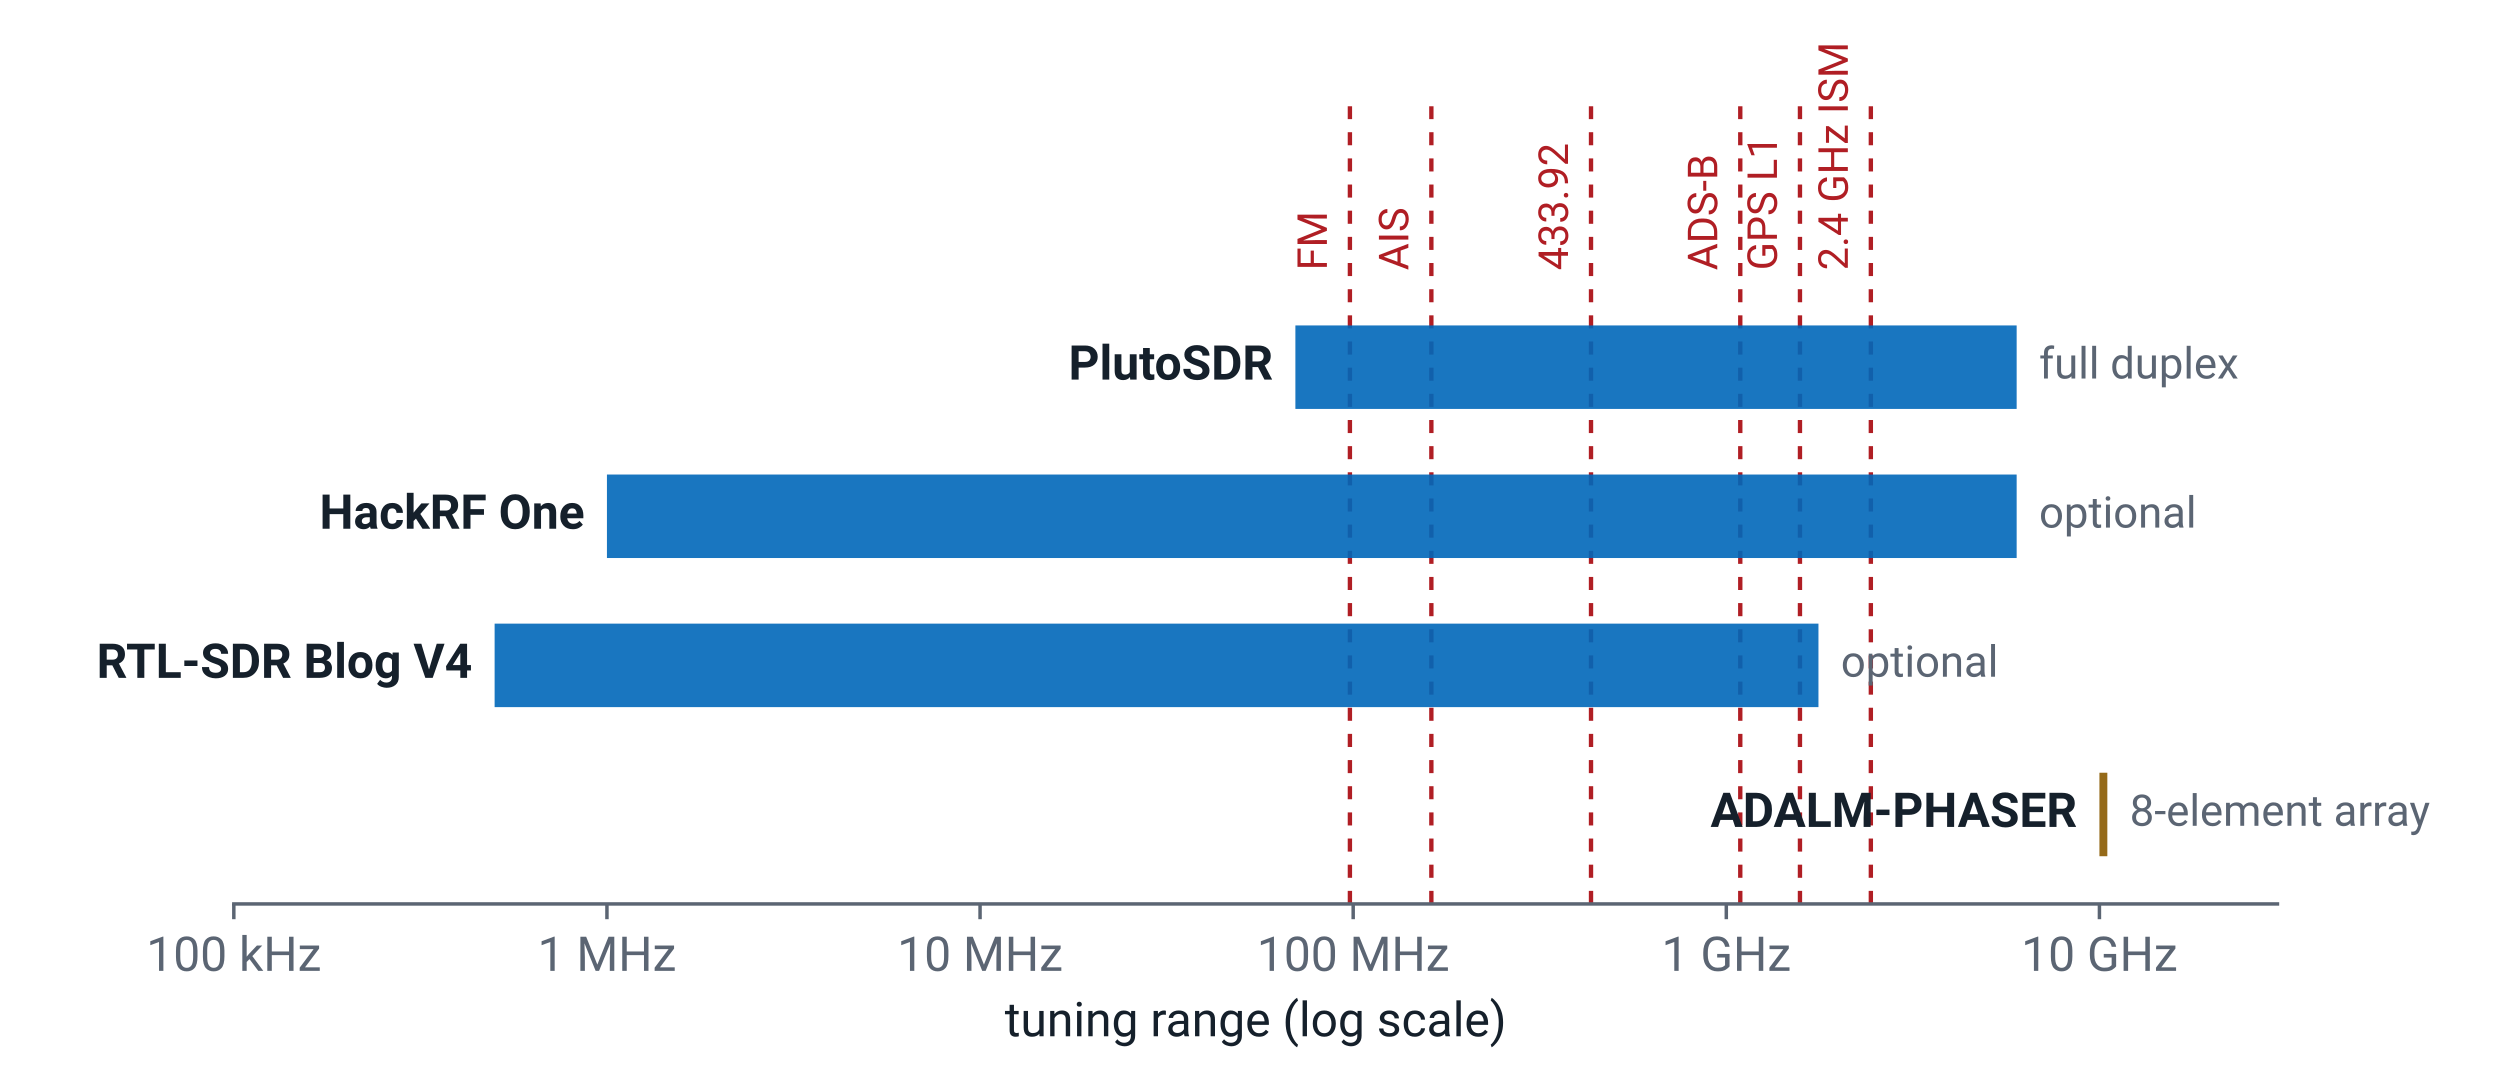
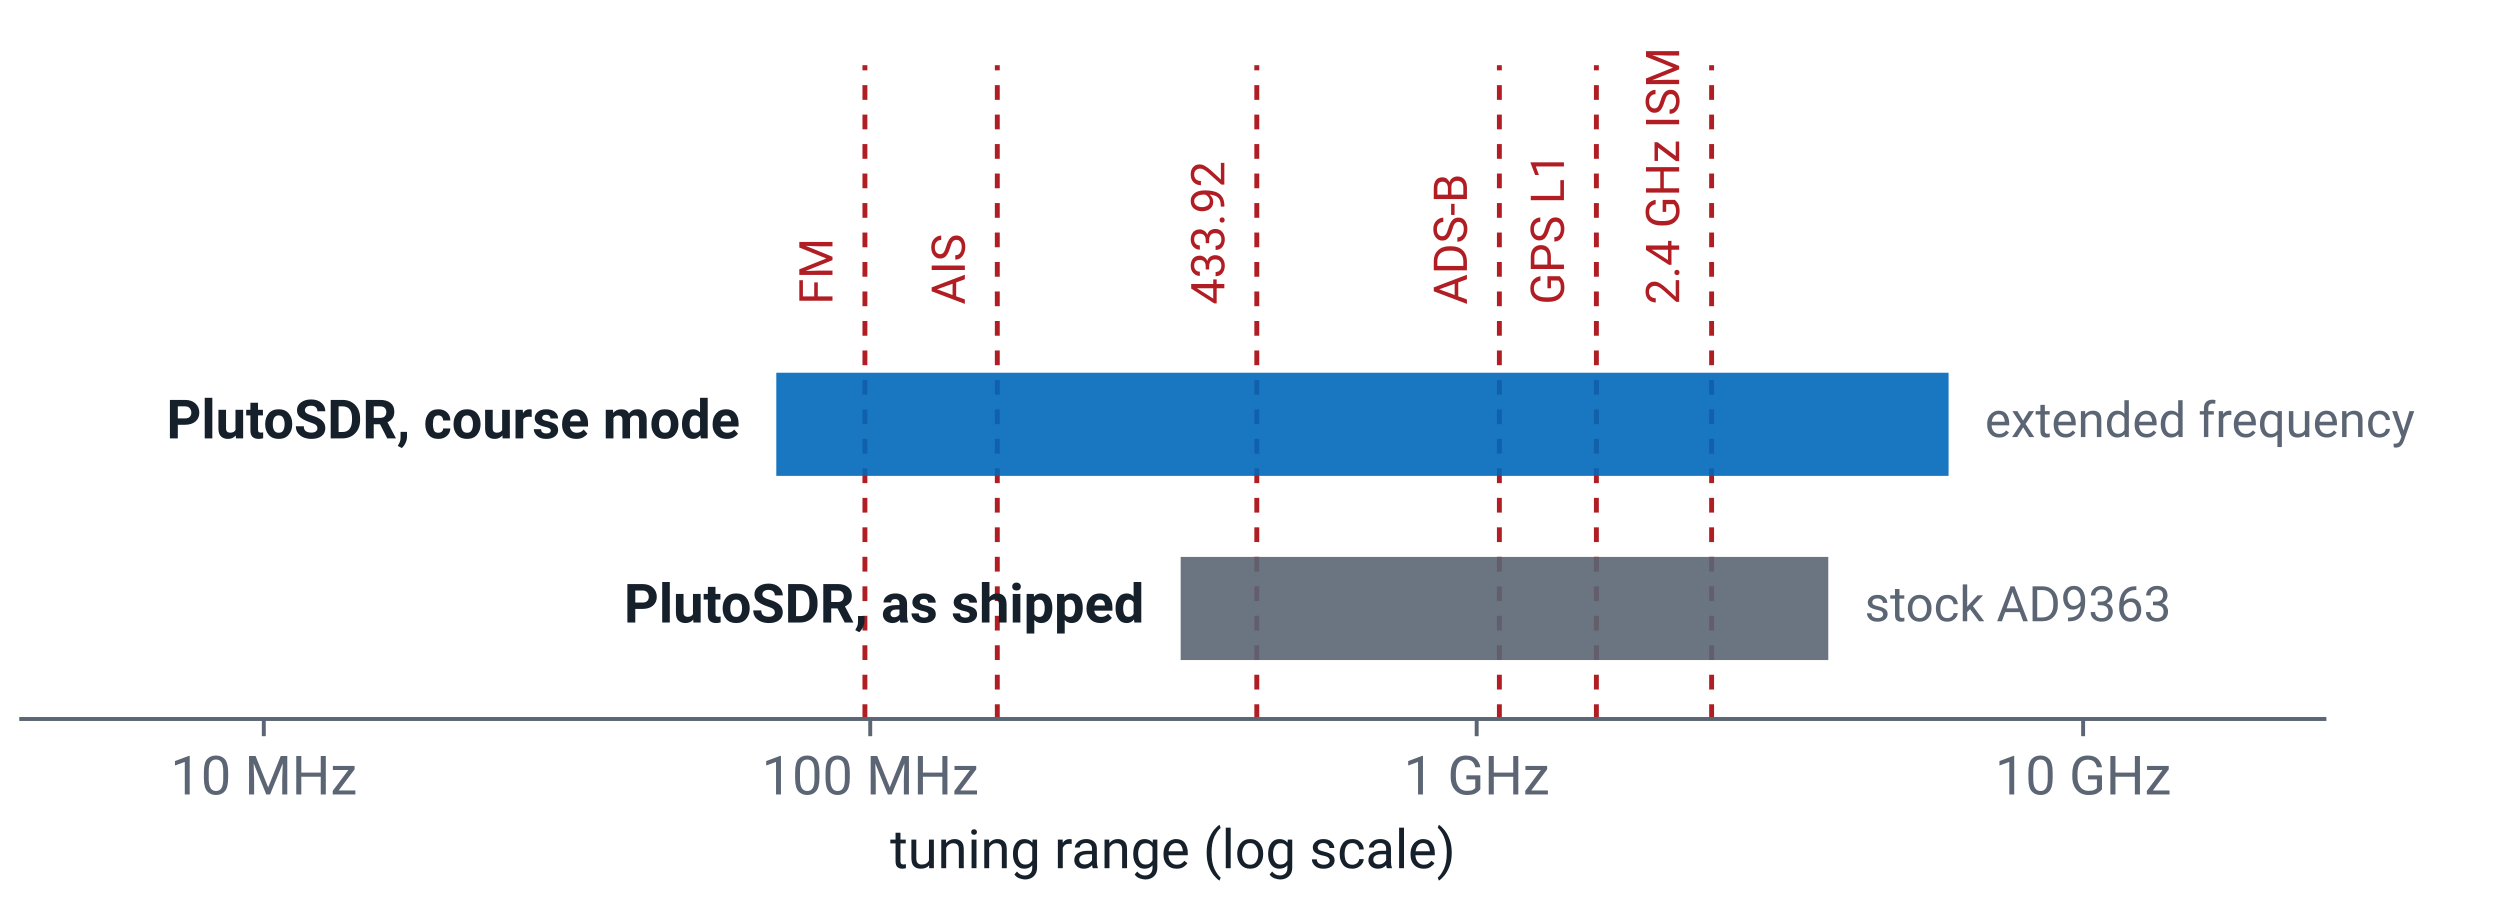
- <svg xmlns="http://www.w3.org/2000/svg" xmlns:xlink="http://www.w3.org/1999/xlink" width="573.391pt" height="244.645pt" viewBox="0 0 573.391 244.645" version="1.1">
+ <svg xmlns="http://www.w3.org/2000/svg" xmlns:xlink="http://www.w3.org/1999/xlink" width="508.768pt" height="183.64pt" viewBox="0 0 508.768 183.64" version="1.1">
  <defs>
    <style type="text/css">*{stroke-linejoin: round; stroke-linecap: butt}</style>
  </defs>
  <g id="figure_1">
    <g id="patch_1">
-       <path d="M 0 244.645  L 573.391 244.645  L 573.391 0  L 0 0  L 0 244.645  z " style="fill: none" />
+       <path d="M 0 183.64  L 508.768 183.64  L 508.768 0  L 0 0  L 0 183.64  z " style="fill: none" />
    </g>
    <g id="axes_1">
      <g id="patch_2">
-         <path d="M 53.628 207.324  L 522.348 207.324  L 522.348 24.372  L 53.628 24.372  L 53.628 207.324  z " style="fill: none" />
+         <path d="M 4.32 146.319  L 473.04 146.319  L 473.04 13.263  L 4.32 13.263  L 4.32 146.319  z " style="fill: none" />
      </g>
      <g id="line2d_1">
-         <path d="M 309.61 207.324  L 309.61 24.372  " clip-path="url(#p2e71ea9336)" style="fill: none; stroke-dasharray: 3,3; stroke-dashoffset: 0; stroke: #b01e24" />
+         <path d="M 176.017 146.319  L 176.017 13.263  " clip-path="url(#p089cdd1be7)" style="fill: none; stroke-dasharray: 3,3; stroke-dashoffset: 0; stroke: #b01e24" />
      </g>
      <g id="line2d_2">
-         <path d="M 328.291 207.324  L 328.291 24.372  " clip-path="url(#p2e71ea9336)" style="fill: none; stroke-dasharray: 3,3; stroke-dashoffset: 0; stroke: #b01e24" />
+         <path d="M 202.957 146.319  L 202.957 13.263  " clip-path="url(#p089cdd1be7)" style="fill: none; stroke-dasharray: 3,3; stroke-dashoffset: 0; stroke: #b01e24" />
      </g>
      <g id="line2d_3">
-         <path d="M 364.909 207.324  L 364.909 24.372  " clip-path="url(#p2e71ea9336)" style="fill: none; stroke-dasharray: 3,3; stroke-dashoffset: 0; stroke: #b01e24" />
+         <path d="M 255.765 146.319  L 255.765 13.263  " clip-path="url(#p089cdd1be7)" style="fill: none; stroke-dasharray: 3,3; stroke-dashoffset: 0; stroke: #b01e24" />
      </g>
      <g id="line2d_4">
-         <path d="M 399.142 207.324  L 399.142 24.372  " clip-path="url(#p2e71ea9336)" style="fill: none; stroke-dasharray: 3,3; stroke-dashoffset: 0; stroke: #b01e24" />
+         <path d="M 305.133 146.319  L 305.133 13.263  " clip-path="url(#p089cdd1be7)" style="fill: none; stroke-dasharray: 3,3; stroke-dashoffset: 0; stroke: #b01e24" />
      </g>
      <g id="line2d_5">
-         <path d="M 412.832 207.324  L 412.832 24.372  " clip-path="url(#p2e71ea9336)" style="fill: none; stroke-dasharray: 3,3; stroke-dashoffset: 0; stroke: #b01e24" />
+         <path d="M 324.876 146.319  L 324.876 13.263  " clip-path="url(#p089cdd1be7)" style="fill: none; stroke-dasharray: 3,3; stroke-dashoffset: 0; stroke: #b01e24" />
      </g>
      <g id="line2d_6">
-         <path d="M 429.091 207.324  L 429.091 24.372  " clip-path="url(#p2e71ea9336)" style="fill: none; stroke-dasharray: 3,3; stroke-dashoffset: 0; stroke: #b01e24" />
+         <path d="M 348.324 146.319  L 348.324 13.263  " clip-path="url(#p089cdd1be7)" style="fill: none; stroke-dasharray: 3,3; stroke-dashoffset: 0; stroke: #b01e24" />
      </g>
      <g id="patch_3">
-         <path d="M 297.105 93.791  L 462.532 93.791  L 462.532 74.641  L 297.105 74.641  z " clip-path="url(#p2e71ea9336)" style="fill: #0067b9; opacity: 0.9" />
+         <path d="M 157.983 96.845  L 396.549 96.845  L 396.549 75.856  L 157.983 75.856  z " clip-path="url(#p089cdd1be7)" style="fill: #0067b9; opacity: 0.9" />
      </g>
      <g id="patch_4">
-         <path d="M 139.206 127.987  L 462.532 127.987  L 462.532 108.837  L 139.206 108.837  z " clip-path="url(#p2e71ea9336)" style="fill: #0067b9; opacity: 0.9" />
-       </g>
-       <g id="patch_5">
-         <path d="M 113.444 162.184  L 417.076 162.184  L 417.076 143.034  L 113.444 143.034  z " clip-path="url(#p2e71ea9336)" style="fill: #0067b9; opacity: 0.9" />
-       </g>
-       <g id="patch_6">
-         <path d="M 481.517 196.381  L 483.33 196.381  L 483.33 177.231  L 481.517 177.231  z " clip-path="url(#p2e71ea9336)" style="fill: #8a5a00; opacity: 0.9" />
+         <path d="M 240.274 134.325  L 372.068 134.325  L 372.068 113.336  L 240.274 113.336  z " clip-path="url(#p089cdd1be7)" style="fill: #5b6573; opacity: 0.9" />
      </g>
      <g id="matplotlib.axis_1">
        <g id="xtick_1">
          <g id="line2d_7">
            <defs>
-               <path id="m8be4f7962b" d="M 0 0  L 0 3.5  " style="stroke: #5b6573; stroke-width: 0.8" />
+               <path id="m3eaedfc203" d="M 0 0  L 0 3.5  " style="stroke: #5b6573; stroke-width: 0.8" />
            </defs>
            <g>
-               <use xlink:href="#m8be4f7962b" x="53.628" y="207.324" style="fill: #5b6573; stroke: #5b6573; stroke-width: 0.8" />
+               <use xlink:href="#m3eaedfc203" x="53.686" y="146.319" style="fill: #5b6573; stroke: #5b6573; stroke-width: 0.8" />
            </g>
          </g>
          <g id="text_1">
-             <text style="font-size: 11px; font-family:'Source Sans Pro', 'Segoe UI', Roboto, Helvetica, Arial, sans-serif; text-anchor: middle; fill: #5b6573" x="53.628" y="222.682" transform="rotate(-0 53.62788 222.682)">100 kHz</text>
+             <text style="font-size: 11px; font-family:'Source Sans Pro', 'Segoe UI', Roboto, Helvetica, Arial, sans-serif; text-anchor: middle; fill: #5b6573" x="53.686" y="161.677" transform="rotate(-0 53.68571 161.6767)">10 MHz</text>
          </g>
        </g>
        <g id="xtick_2">
          <g id="line2d_8">
            <g>
-               <use xlink:href="#m8be4f7962b" x="139.206" y="207.324" style="fill: #5b6573; stroke: #5b6573; stroke-width: 0.8" />
+               <use xlink:href="#m3eaedfc203" x="177.1" y="146.319" style="fill: #5b6573; stroke: #5b6573; stroke-width: 0.8" />
            </g>
          </g>
          <g id="text_2">
-             <text style="font-size: 11px; font-family:'Source Sans Pro', 'Segoe UI', Roboto, Helvetica, Arial, sans-serif; text-anchor: middle; fill: #5b6573" x="139.206" y="222.681" transform="rotate(-0 139.2057 222.6811)">1 MHz</text>
+             <text style="font-size: 11px; font-family:'Source Sans Pro', 'Segoe UI', Roboto, Helvetica, Arial, sans-serif; text-anchor: middle; fill: #5b6573" x="177.1" y="161.677" transform="rotate(-0 177.1 161.6767)">100 MHz</text>
          </g>
        </g>
        <g id="xtick_3">
          <g id="line2d_9">
            <g>
-               <use xlink:href="#m8be4f7962b" x="224.783" y="207.324" style="fill: #5b6573; stroke: #5b6573; stroke-width: 0.8" />
+               <use xlink:href="#m3eaedfc203" x="300.514" y="146.319" style="fill: #5b6573; stroke: #5b6573; stroke-width: 0.8" />
            </g>
          </g>
          <g id="text_3">
-             <text style="font-size: 11px; font-family:'Source Sans Pro', 'Segoe UI', Roboto, Helvetica, Arial, sans-serif; text-anchor: middle; fill: #5b6573" x="224.783" y="222.681" transform="rotate(-0 224.7835 222.6811)">10 MHz</text>
+             <text style="font-size: 11px; font-family:'Source Sans Pro', 'Segoe UI', Roboto, Helvetica, Arial, sans-serif; text-anchor: middle; fill: #5b6573" x="300.514" y="161.677" transform="rotate(-0 300.5143 161.6767)">1 GHz</text>
          </g>
        </g>
        <g id="xtick_4">
          <g id="line2d_10">
            <g>
-               <use xlink:href="#m8be4f7962b" x="310.361" y="207.324" style="fill: #5b6573; stroke: #5b6573; stroke-width: 0.8" />
+               <use xlink:href="#m3eaedfc203" x="423.929" y="146.319" style="fill: #5b6573; stroke: #5b6573; stroke-width: 0.8" />
            </g>
          </g>
          <g id="text_4">
-             <text style="font-size: 11px; font-family:'Source Sans Pro', 'Segoe UI', Roboto, Helvetica, Arial, sans-serif; text-anchor: middle; fill: #5b6573" x="310.361" y="222.681" transform="rotate(-0 310.3613 222.6811)">100 MHz</text>
+             <text style="font-size: 11px; font-family:'Source Sans Pro', 'Segoe UI', Roboto, Helvetica, Arial, sans-serif; text-anchor: middle; fill: #5b6573" x="423.929" y="161.677" transform="rotate(-0 423.9285 161.6767)">10 GHz</text>
          </g>
        </g>
-         <g id="xtick_5">
-           <g id="line2d_11">
-             <g>
-               <use xlink:href="#m8be4f7962b" x="395.939" y="207.324" style="fill: #5b6573; stroke: #5b6573; stroke-width: 0.8" />
-             </g>
-           </g>
-           <g id="text_5">
-             <text style="font-size: 11px; font-family:'Source Sans Pro', 'Segoe UI', Roboto, Helvetica, Arial, sans-serif; text-anchor: middle; fill: #5b6573" x="395.939" y="222.681" transform="rotate(-0 395.9391 222.6811)">1 GHz</text>
-           </g>
-         </g>
-         <g id="xtick_6">
-           <g id="line2d_12">
-             <g>
-               <use xlink:href="#m8be4f7962b" x="481.517" y="207.324" style="fill: #5b6573; stroke: #5b6573; stroke-width: 0.8" />
-             </g>
-           </g>
-           <g id="text_6">
-             <text style="font-size: 11px; font-family:'Source Sans Pro', 'Segoe UI', Roboto, Helvetica, Arial, sans-serif; text-anchor: middle; fill: #5b6573" x="481.517" y="222.681" transform="rotate(-0 481.5169 222.6811)">10 GHz</text>
-           </g>
-         </g>
-         <g id="text_7">
-           <text style="font-size: 11px; font-family:'Source Sans Pro', 'Segoe UI', Roboto, Helvetica, Arial, sans-serif; text-anchor: middle; fill: #15202b" x="287.988" y="237.683" transform="rotate(-0 287.9879 237.6828)">tuning range (log scale)</text>
+         <g id="text_5">
+           <text style="font-size: 11px; font-family:'Source Sans Pro', 'Segoe UI', Roboto, Helvetica, Arial, sans-serif; text-anchor: middle; fill: #15202b" x="238.68" y="176.678" transform="rotate(-0 238.68 176.6775)">tuning range (log scale)</text>
        </g>
      </g>
      <g id="matplotlib.axis_2" />
-       <g id="patch_7">
-         <path d="M 53.628 207.324  L 522.348 207.324  " style="fill: none; stroke: #5b6573; stroke-width: 0.8; stroke-linejoin: miter; stroke-linecap: square" />
+       <g id="patch_5">
+         <path d="M 4.32 146.319  L 473.04 146.319  " style="fill: none; stroke: #5b6573; stroke-width: 0.8; stroke-linejoin: miter; stroke-linecap: square" />
+       </g>
+       <g id="text_6">
+         <text style="font-weight: 700; font-size: 11px; font-family:'Source Sans Pro', 'Segoe UI', Roboto, Helvetica, Arial, sans-serif; text-anchor: end; fill: #15202b" x="150.578" y="89.208" transform="rotate(-0 150.578 89.20819)">PlutoSDR, course mode</text>
+       </g>
+       <g id="text_7">
+         <text style="font-size: 10px; font-family:'Source Sans Pro', 'Segoe UI', Roboto, Helvetica, Arial, sans-serif; text-anchor: start; fill: #5b6573" x="403.954" y="88.948" transform="rotate(-0 403.9541 88.94838)">extended frequency</text>
      </g>
      <g id="text_8">
-         <text style="font-weight: 700; font-size: 11px; font-family:'Source Sans Pro', 'Segoe UI', Roboto, Helvetica, Arial, sans-serif; text-anchor: end; fill: #15202b" x="291.97" y="87.074" transform="rotate(-0 291.9705 87.07363)">PlutoSDR</text>
+         <text style="font-weight: 700; font-size: 11px; font-family:'Source Sans Pro', 'Segoe UI', Roboto, Helvetica, Arial, sans-serif; text-anchor: end; fill: #15202b" x="232.869" y="126.689" transform="rotate(-0 232.8688 126.6887)">PlutoSDR, as shipped</text>
      </g>
      <g id="text_9">
-         <text style="font-size: 10px; font-family:'Source Sans Pro', 'Segoe UI', Roboto, Helvetica, Arial, sans-serif; text-anchor: start; fill: #5b6573" x="467.666" y="86.814" transform="rotate(-0 467.6662 86.81383)">full duplex</text>
+         <text style="font-size: 10px; font-family:'Source Sans Pro', 'Segoe UI', Roboto, Helvetica, Arial, sans-serif; text-anchor: start; fill: #5b6573" x="379.473" y="126.429" transform="rotate(-0 379.4727 126.4289)">stock AD9363</text>
      </g>
      <g id="text_10">
-         <text style="font-weight: 700; font-size: 11px; font-family:'Source Sans Pro', 'Segoe UI', Roboto, Helvetica, Arial, sans-serif; text-anchor: end; fill: #15202b" x="134.071" y="121.27" transform="rotate(-0 134.071 121.2703)">HackRF One</text>
+         <text style="font-size: 9.5px; font-family:'Source Sans Pro', 'Segoe UI', Roboto, Helvetica, Arial, sans-serif; fill: #b01e24" transform="translate(169.4154 61.98797) rotate(-90)">FM</text>
      </g>
      <g id="text_11">
-         <text style="font-size: 10px; font-family:'Source Sans Pro', 'Segoe UI', Roboto, Helvetica, Arial, sans-serif; text-anchor: start; fill: #5b6573" x="467.666" y="121.01" transform="rotate(-0 467.6662 121.0105)">optional</text>
+         <text style="font-size: 9.5px; font-family:'Source Sans Pro', 'Segoe UI', Roboto, Helvetica, Arial, sans-serif; fill: #b01e24" transform="translate(196.3554 61.98797) rotate(-90)">AIS</text>
      </g>
      <g id="text_12">
-         <text style="font-weight: 700; font-size: 11px; font-family:'Source Sans Pro', 'Segoe UI', Roboto, Helvetica, Arial, sans-serif; text-anchor: end; fill: #15202b" x="108.31" y="155.467" transform="rotate(-0 108.3095 155.4669)">RTL-SDR Blog V4</text>
+         <text style="font-size: 9.5px; font-family:'Source Sans Pro', 'Segoe UI', Roboto, Helvetica, Arial, sans-serif; fill: #b01e24" transform="translate(249.1637 61.98797) rotate(-90)">433.92</text>
      </g>
      <g id="text_13">
-         <text style="font-size: 10px; font-family:'Source Sans Pro', 'Segoe UI', Roboto, Helvetica, Arial, sans-serif; text-anchor: start; fill: #5b6573" x="422.211" y="155.207" transform="rotate(-0 422.2107 155.2071)">optional</text>
+         <text style="font-size: 9.5px; font-family:'Source Sans Pro', 'Segoe UI', Roboto, Helvetica, Arial, sans-serif; fill: #b01e24" transform="translate(298.5315 61.98797) rotate(-90)">ADS-B</text>
      </g>
      <g id="text_14">
-         <text style="font-weight: 700; font-size: 11px; font-family:'Source Sans Pro', 'Segoe UI', Roboto, Helvetica, Arial, sans-serif; text-anchor: end; fill: #15202b" x="476.382" y="189.663" transform="rotate(-0 476.3822 189.6631)">ADALM-PHASER</text>
+         <text style="font-size: 9.5px; font-family:'Source Sans Pro', 'Segoe UI', Roboto, Helvetica, Arial, sans-serif; fill: #b01e24" transform="translate(318.2741 61.98797) rotate(-90)">GPS L1</text>
      </g>
      <g id="text_15">
-         <text style="font-size: 10px; font-family:'Source Sans Pro', 'Segoe UI', Roboto, Helvetica, Arial, sans-serif; text-anchor: start; fill: #5b6573" x="488.465" y="189.404" transform="rotate(-0 488.4649 189.4037)">8-element array</text>
-       </g>
-       <g id="text_16">
-         <text style="font-size: 9.5px; font-family:'Source Sans Pro', 'Segoe UI', Roboto, Helvetica, Arial, sans-serif; fill: #b01e24" transform="translate(304.333 61.98797) rotate(-90)">FM</text>
-       </g>
-       <g id="text_17">
-         <text style="font-size: 9.5px; font-family:'Source Sans Pro', 'Segoe UI', Roboto, Helvetica, Arial, sans-serif; fill: #b01e24" transform="translate(323.0137 61.98797) rotate(-90)">AIS</text>
-       </g>
-       <g id="text_18">
-         <text style="font-size: 9.5px; font-family:'Source Sans Pro', 'Segoe UI', Roboto, Helvetica, Arial, sans-serif; fill: #b01e24" transform="translate(359.632 61.98797) rotate(-90)">433.92</text>
-       </g>
-       <g id="text_19">
-         <text style="font-size: 9.5px; font-family:'Source Sans Pro', 'Segoe UI', Roboto, Helvetica, Arial, sans-serif; fill: #b01e24" transform="translate(393.8645 61.98797) rotate(-90)">ADS-B</text>
-       </g>
-       <g id="text_20">
-         <text style="font-size: 9.5px; font-family:'Source Sans Pro', 'Segoe UI', Roboto, Helvetica, Arial, sans-serif; fill: #b01e24" transform="translate(407.5544 61.98797) rotate(-90)">GPS L1</text>
-       </g>
-       <g id="text_21">
-         <text style="font-size: 9.5px; font-family:'Source Sans Pro', 'Segoe UI', Roboto, Helvetica, Arial, sans-serif; fill: #b01e24" transform="translate(423.8136 61.98797) rotate(-90)">2.4 GHz ISM</text>
+         <text style="font-size: 9.5px; font-family:'Source Sans Pro', 'Segoe UI', Roboto, Helvetica, Arial, sans-serif; fill: #b01e24" transform="translate(341.722 61.98797) rotate(-90)">2.4 GHz ISM</text>
      </g>
    </g>
  </g>
  <defs>
-     <clipPath id="p2e71ea9336">
-       <rect x="53.628" y="24.372" width="468.72" height="182.952" />
+     <clipPath id="p089cdd1be7">
+       <rect x="4.32" y="13.263" width="468.72" height="133.056" />
    </clipPath>
  </defs>
</svg>
